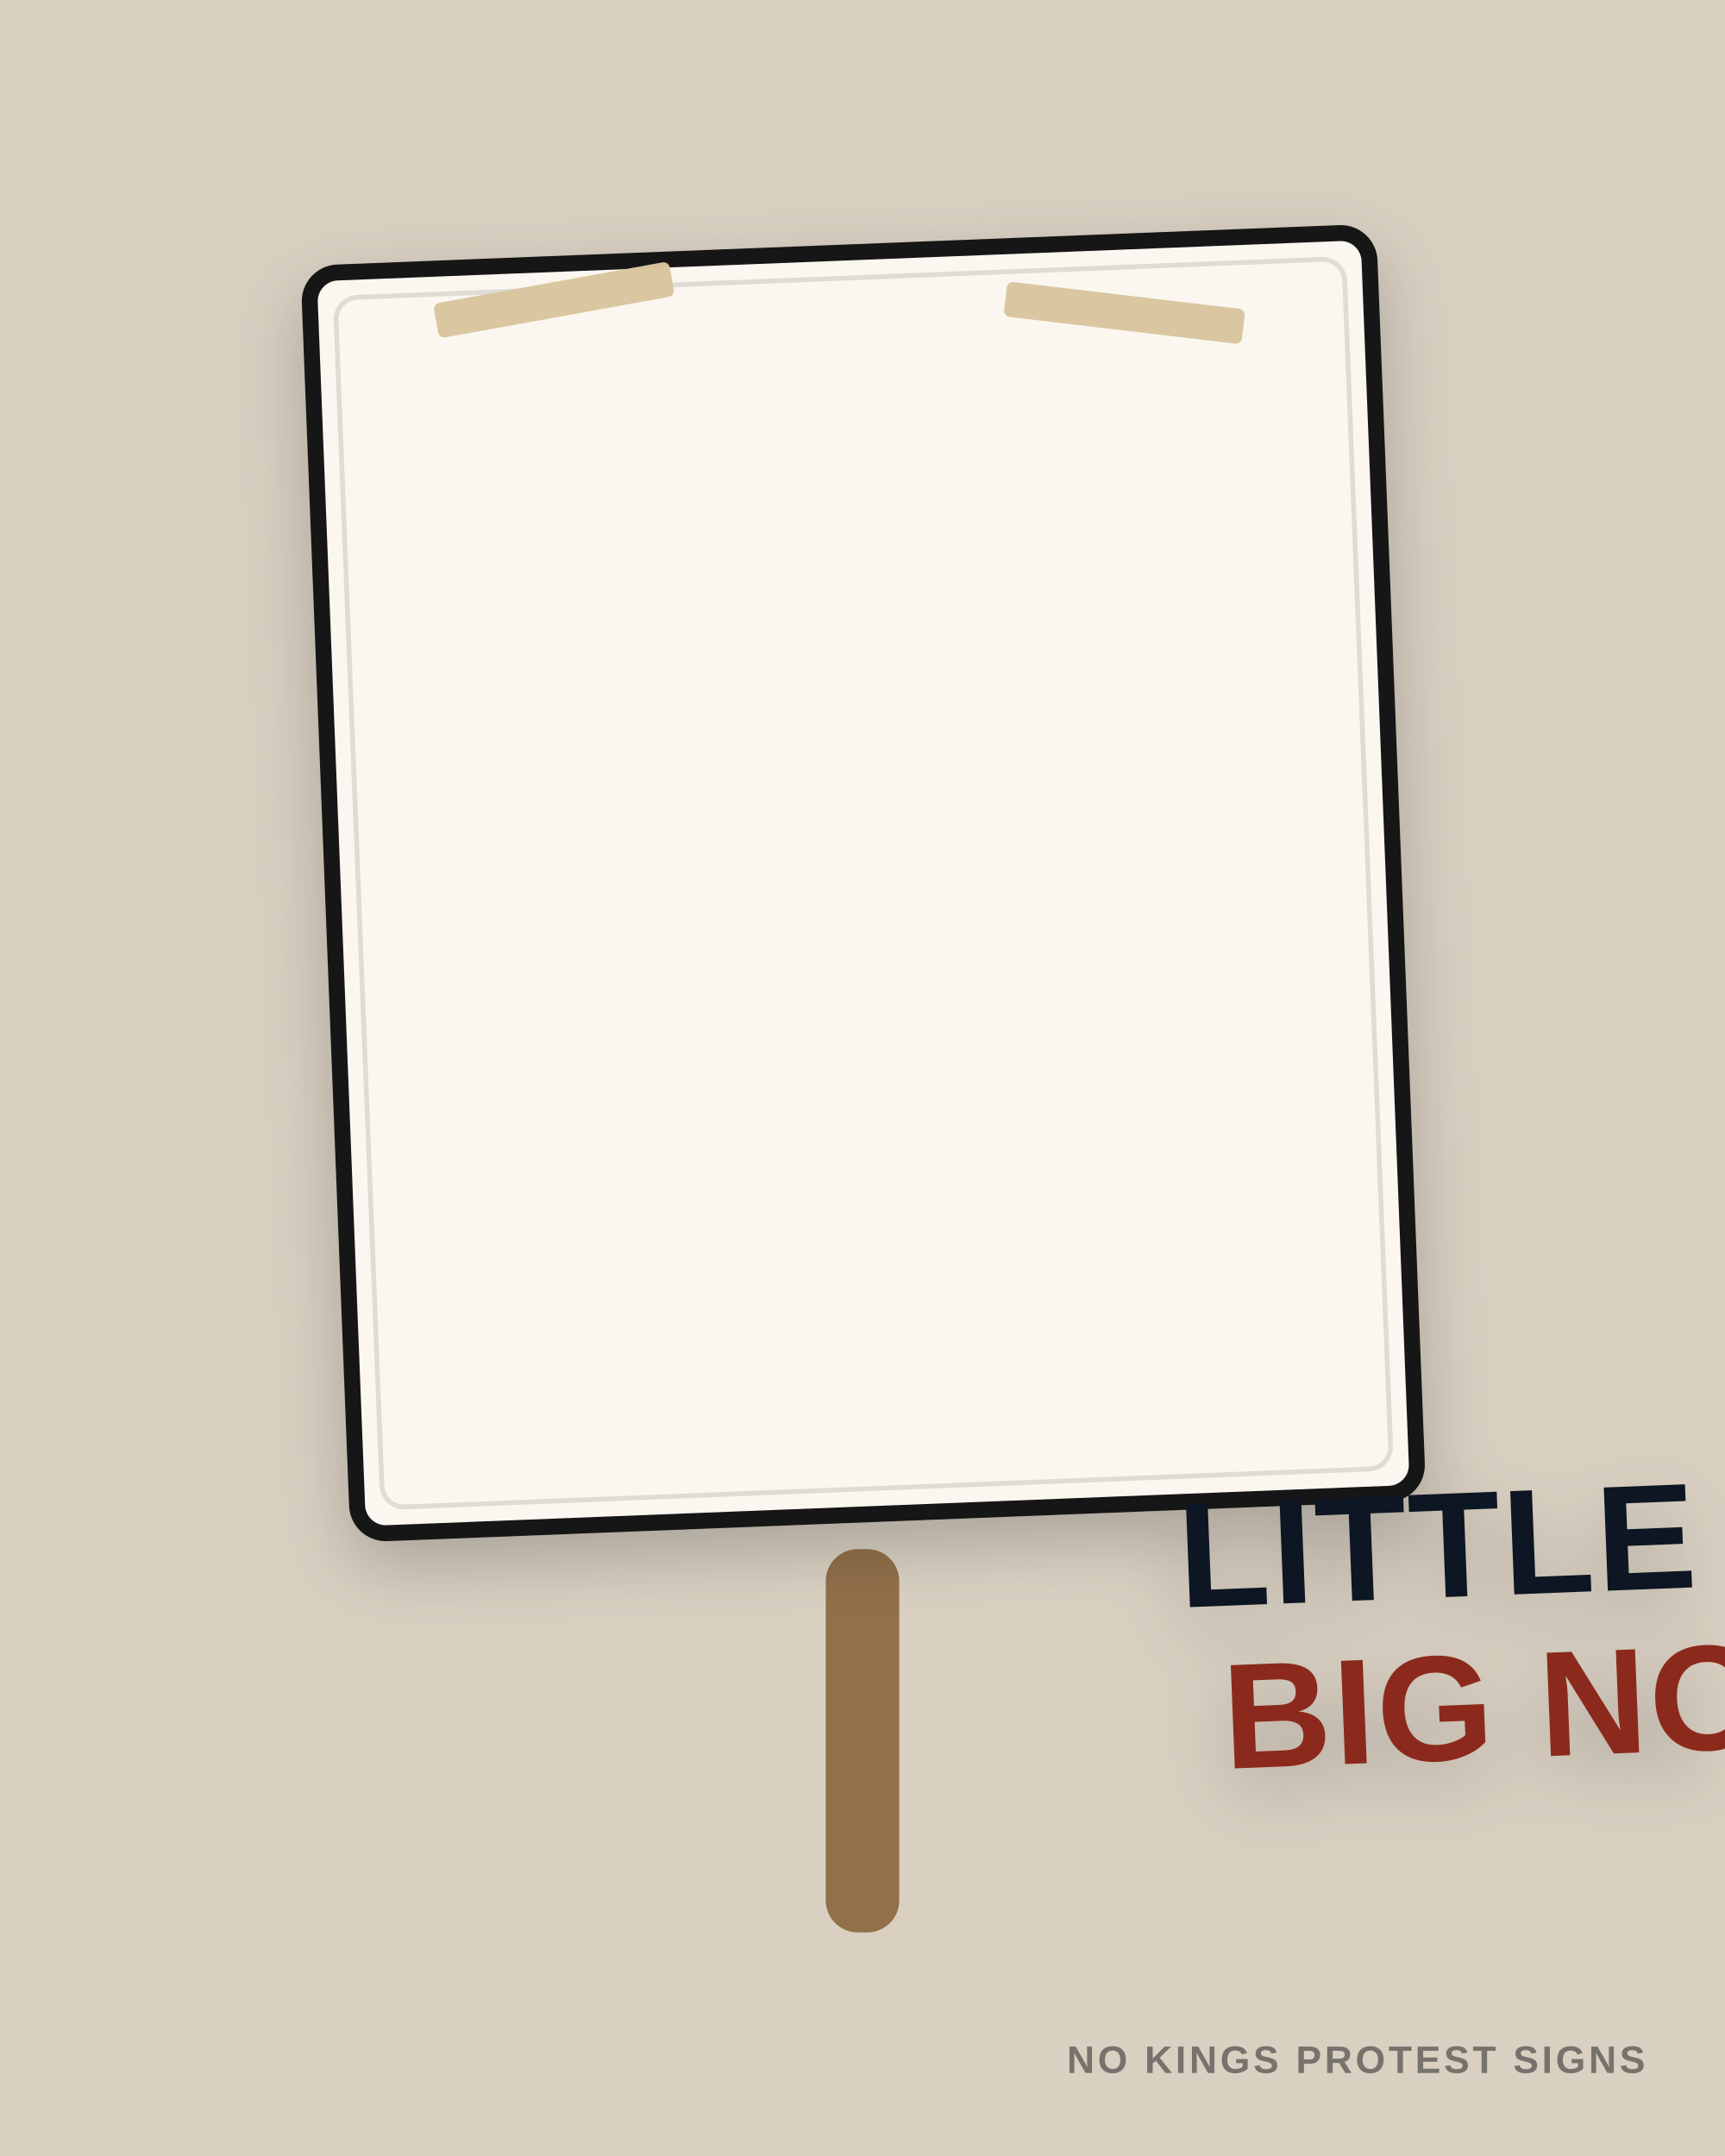
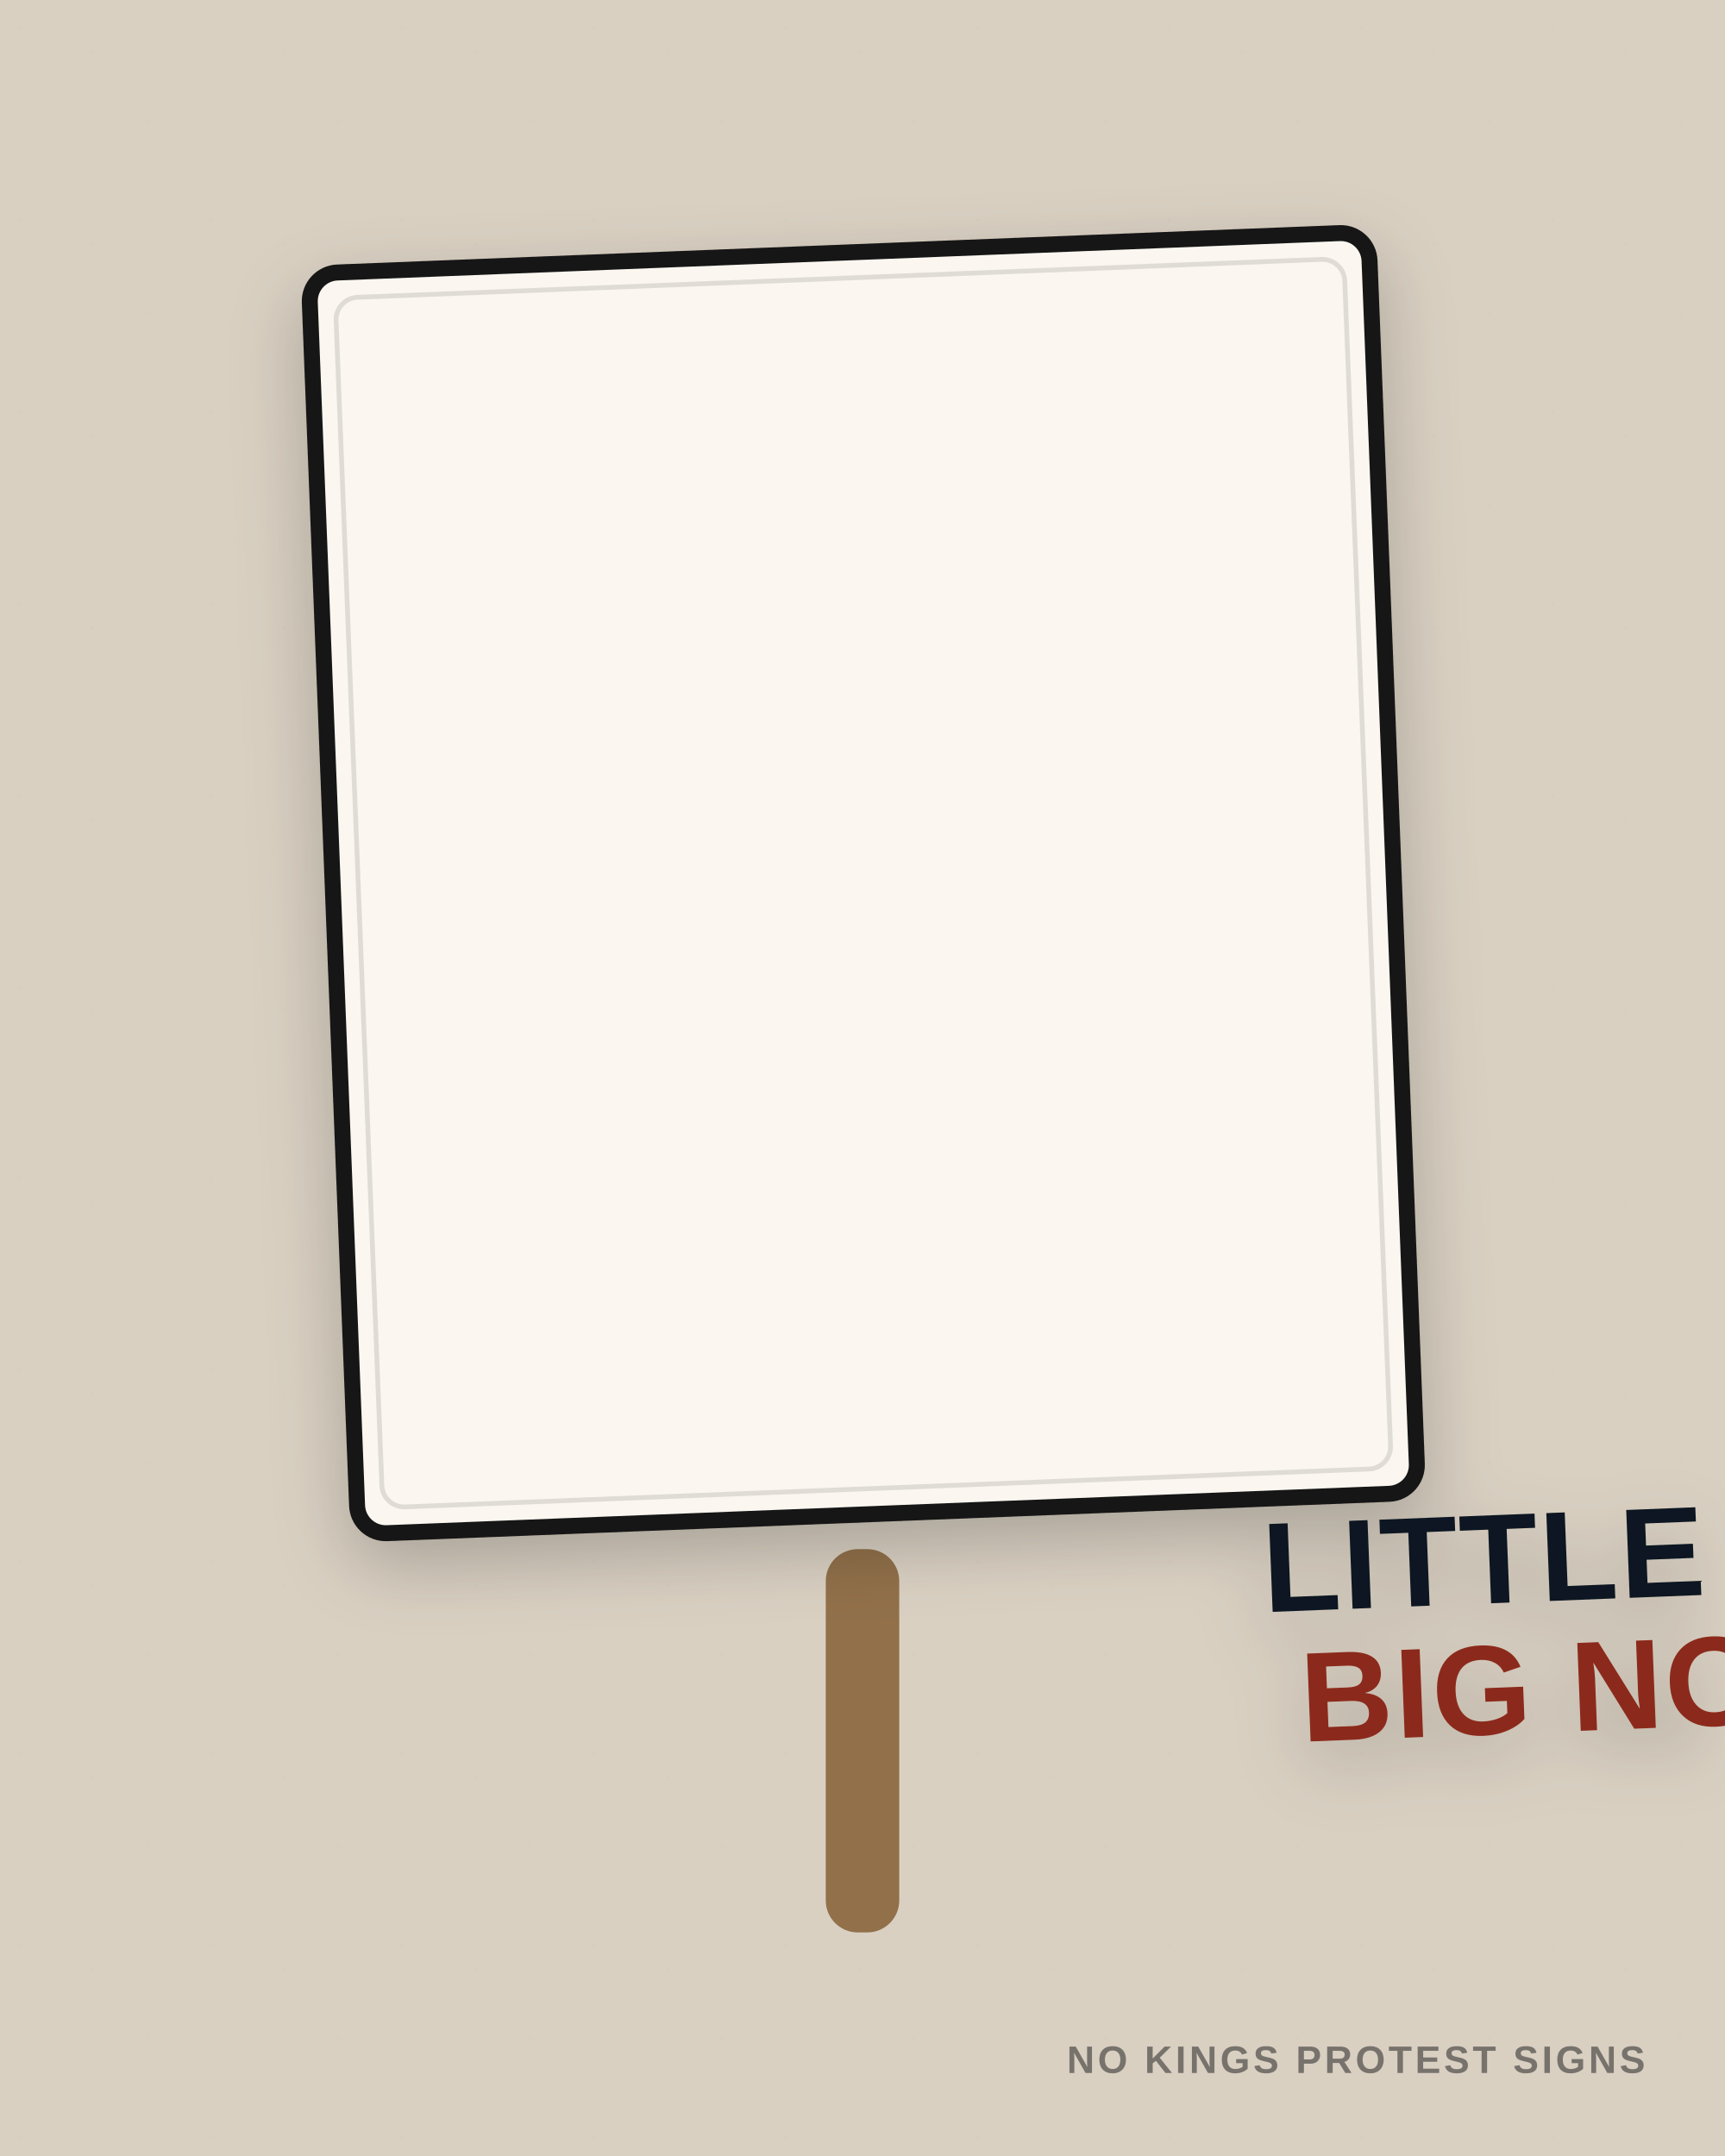
<svg xmlns="http://www.w3.org/2000/svg" width="1080" height="1350" viewBox="0 0 1080 1350" role="img" aria-labelledby="title desc">
  <defs>
    <filter id="shadow" x="-20%" y="-20%" width="140%" height="140%">
      <feDropShadow dx="0" dy="16" stdDeviation="22" flood-color="#000000" flood-opacity="0.22" />
    </filter>
    <pattern id="grain" width="120" height="120" patternUnits="userSpaceOnUse">
      <circle cx="12" cy="18" r="1.1" fill="#000" opacity="0.13" />
      <circle cx="58" cy="33" r="1.2" fill="#000" opacity="0.08" />
      <circle cx="92" cy="76" r="1.1" fill="#000" opacity="0.1" />
      <circle cx="26" cy="96" r="1" fill="#000" opacity="0.07" />
    </pattern>
  </defs>
  <rect width="1080" height="1350" fill="#d9d0c2" />
  <rect width="1080" height="1350" fill="url(#grain)" opacity="0.08" />
  <rect x="517" y="970" width="46" height="240" rx="20" fill="#8b6840" opacity="0.92" />
  <g transform="translate(540 540) rotate(-2.25)" filter="url(#shadow)">
    <rect x="-332" y="-382" width="664" height="790" rx="18" fill="#fbf7f0" stroke="#181818" stroke-width="10" />
    <rect x="-316" y="-366" width="632" height="758" rx="14" fill="none" stroke="rgba(24,24,24,0.12)" stroke-width="3" />
-     <rect x="-255" y="-360" width="150" height="22" rx="4" fill="#d9c69f" opacity="0.98" transform="rotate(-8 -255 -360)" />
-     <rect x="105" y="-360" width="150" height="22" rx="4" fill="#d9c69f" opacity="0.98" transform="rotate(9 105 -360)" />
-     <text x="540" y="474" text-anchor="middle" font-family="Arial Black, Arial, Helvetica, sans-serif" font-size="94" font-weight="900" fill="#101820" letter-spacing="1.2">LITTLE HANDS,</text>
-     <text x="540" y="576" text-anchor="middle" font-family="Arial Black, Arial, Helvetica, sans-serif" font-size="94" font-weight="900" fill="#8b2c1d" letter-spacing="1.2">BIG NO KINGS</text>
+     <text x="540" y="479" text-anchor="middle" font-family="Arial Black, Arial, Helvetica, sans-serif" font-size="80" font-weight="900" fill="#101820" letter-spacing="1.2">LITTLE HANDS,</text>
+     <text x="540" y="561" text-anchor="middle" font-family="Arial Black, Arial, Helvetica, sans-serif" font-size="80" font-weight="900" fill="#8b2c1d" letter-spacing="1.2">BIG NO KINGS</text>
  </g>
  <text x="1030" y="1298" text-anchor="end" font-family="Arial, Helvetica, sans-serif" font-size="24" font-weight="700" fill="#262626" opacity="0.55" letter-spacing="2">NO KINGS PROTEST SIGNS</text>
</svg>
